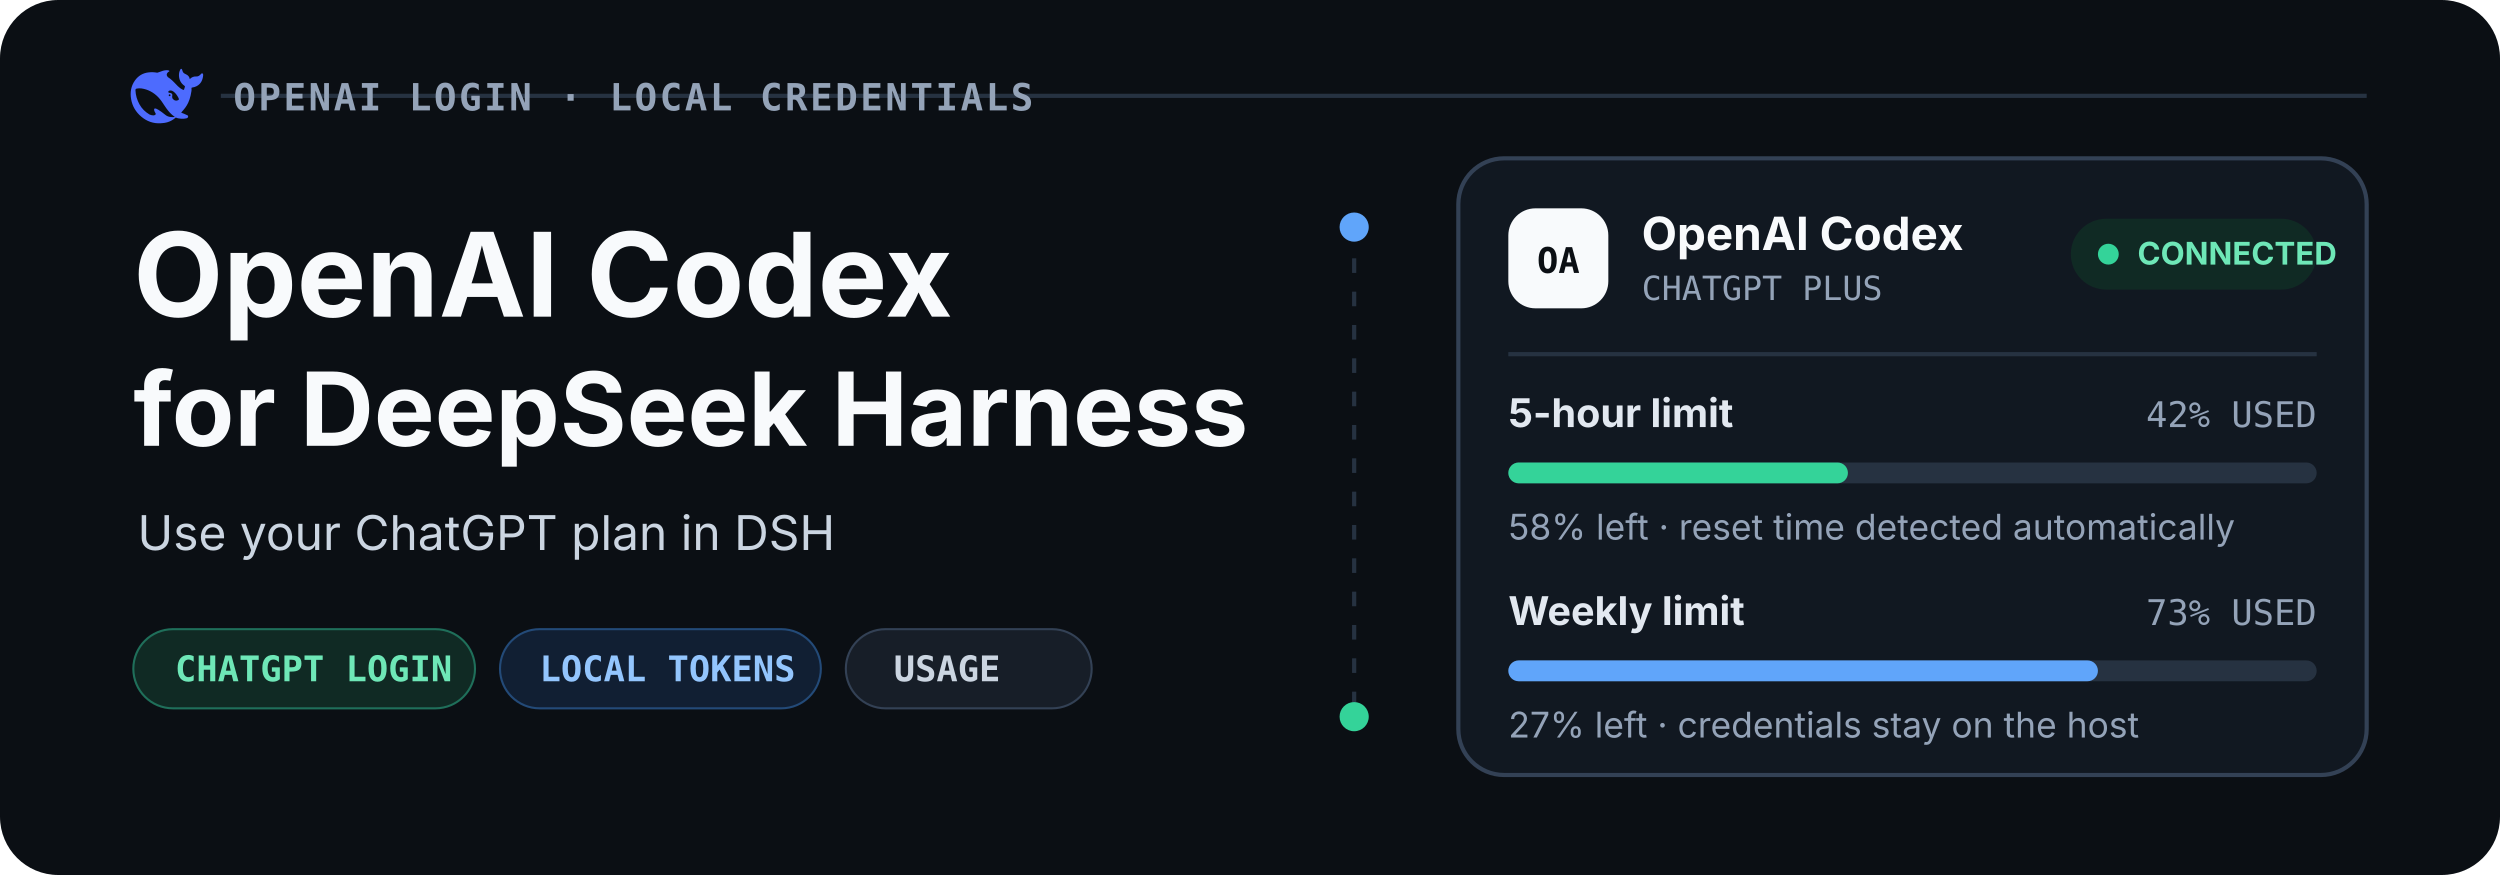
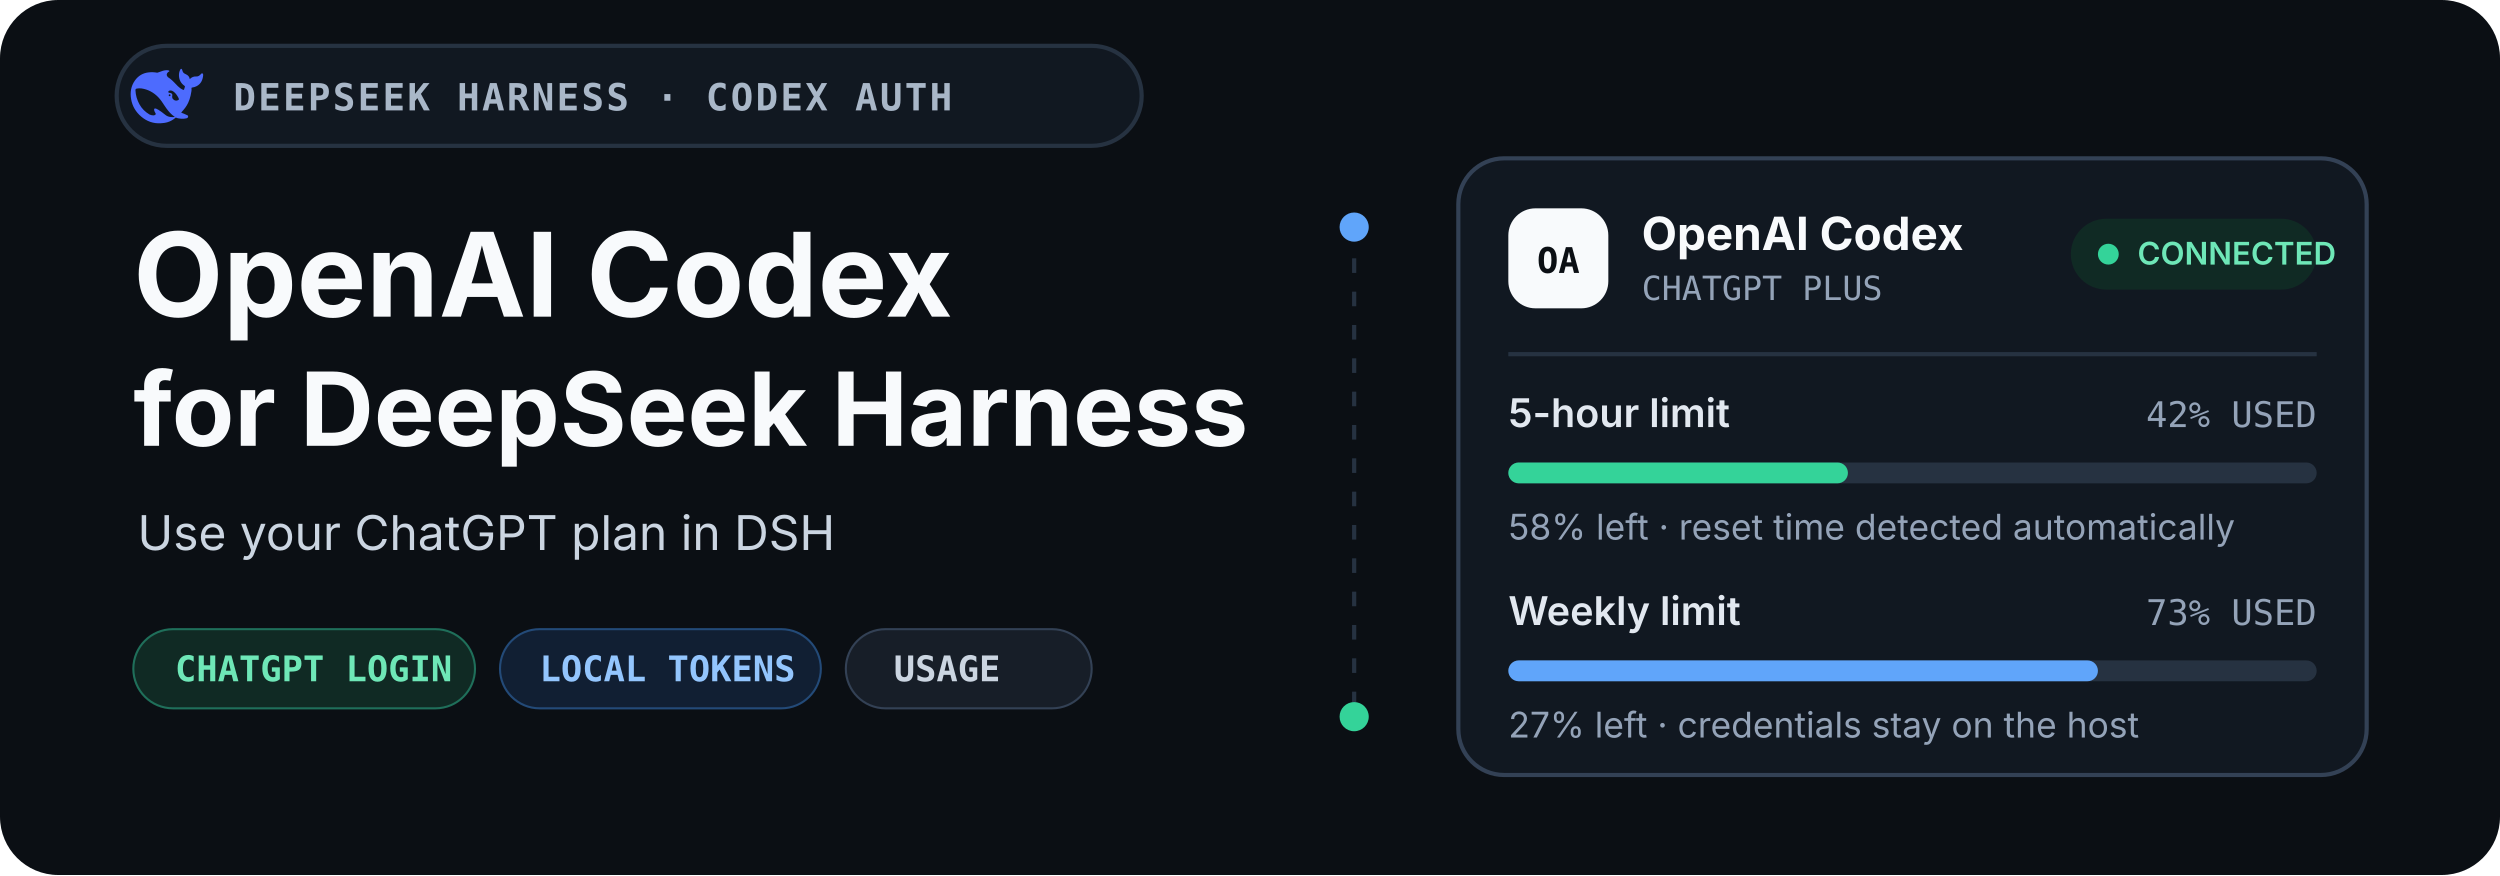
- <svg xmlns="http://www.w3.org/2000/svg" width="1200" height="420" viewBox="0 0 1200 420" role="img" aria-labelledby="title desc">
+ <svg xmlns="http://www.w3.org/2000/svg" width="1200" height="420" viewBox="0 0 1200 420" preserveAspectRatio="xMidYMid meet" role="img" aria-labelledby="title desc">
  <rect width="1200" height="420" rx="28" fill="#0B0F14" />
-   <path d="M64 46H1136" stroke="#263241" stroke-width="2" />
-   <rect x="56" y="23" width="50" height="46" rx="12" fill="#0B0F14" />
+   <rect x="56" y="22" width="492" height="48" rx="24" fill="#111821" stroke="#263241" stroke-width="2" />
  <g id="deepseek-logo" transform="translate(62 28) scale(.72)">
    <path d="M48.835 10.048C48.323 9.792 48.102 10.28 47.803 10.528C47.701 10.608 47.614 10.712 47.527 10.808C46.779 11.624 45.905 12.16 44.762 12.096C43.092 12 41.666 12.536 40.406 13.84C40.138 12.232 39.248 11.272 37.893 10.656C37.184 10.336 36.467 10.016 35.97 9.32C35.623 8.824 35.529 8.272 35.356 7.728C35.246 7.4 35.135 7.064 34.765 7.008C34.363 6.944 34.206 7.288 34.048 7.576C33.418 8.752 33.173 10.048 33.197 11.36C33.252 14.312 34.474 16.664 36.9 18.336C37.176 18.528 37.247 18.72 37.16 19C36.995 19.576 36.797 20.136 36.624 20.712C36.514 21.08 36.349 21.16 35.962 21C34.631 20.432 33.481 19.592 32.464 18.576C30.739 16.872 29.179 14.992 27.233 13.52C26.776 13.176 26.319 12.856 25.847 12.552C23.862 10.584 26.107 8.968 26.627 8.776C27.17 8.576 26.816 7.888 25.059 7.896C23.302 7.904 21.695 8.504 19.647 9.304C19.348 9.424 19.032 9.512 18.709 9.584C16.85 9.224 14.92 9.144 12.903 9.376C9.106 9.808 6.073 11.64 3.843 14.768C1.165 18.528 0.534 22.8 1.307 27.256C2.118 31.952 4.466 35.84 8.074 38.88C11.816 42.032 16.125 43.576 21.041 43.28C24.027 43.104 27.352 42.696 31.102 39.456C32.047 39.936 33.04 40.128 34.686 40.272C35.955 40.392 37.176 40.208 38.121 40.008C39.602 39.688 39.499 38.288 38.964 38.032C34.623 35.968 35.576 36.808 34.71 36.128C36.916 33.464 40.24 30.696 41.54 21.728C41.643 21.016 41.556 20.568 41.54 19.992C41.532 19.64 41.611 19.504 42.005 19.464C43.092 19.336 44.148 19.032 45.117 18.488C47.929 16.92 49.064 14.344 49.331 11.256C49.371 10.784 49.324 10.296 48.835 10.048ZM24.326 37.84C20.12 34.464 18.079 33.352 17.236 33.4C16.448 33.448 16.59 34.368 16.763 34.968C16.944 35.56 17.181 35.968 17.512 36.488C17.74 36.832 17.898 37.344 17.283 37.728C15.928 38.584 13.573 37.44 13.462 37.384C10.721 35.736 8.428 33.56 6.813 30.584C5.253 27.72 4.348 24.648 4.198 21.368C4.158 20.576 4.387 20.296 5.159 20.152C6.175 19.96 7.223 19.92 8.239 20.072C12.533 20.712 16.189 22.672 19.253 25.776C21.002 27.544 22.325 29.656 23.689 31.72C25.138 33.912 26.698 36 28.683 37.712C29.384 38.312 29.943 38.768 30.479 39.104C28.864 39.288 26.17 39.328 24.326 37.84ZM26.343 24.6C26.343 24.248 26.619 23.968 26.966 23.968C27.044 23.968 27.115 23.984 27.178 24.008C27.265 24.04 27.344 24.088 27.407 24.16C27.517 24.272 27.58 24.432 27.58 24.6C27.58 24.952 27.304 25.232 26.957 25.232C26.611 25.232 26.343 24.952 26.343 24.6ZM32.606 27.88C32.205 28.048 31.803 28.192 31.416 28.208C30.818 28.24 30.164 27.992 29.81 27.688C29.258 27.216 28.864 26.952 28.699 26.128C28.628 25.776 28.668 25.232 28.73 24.92C28.872 24.248 28.714 23.816 28.25 23.424C27.872 23.104 27.391 23.016 26.863 23.016C26.666 23.016 26.485 22.928 26.351 22.856C26.13 22.744 25.949 22.464 26.123 22.12C26.178 22.008 26.446 21.736 26.509 21.688C27.226 21.272 28.053 21.408 28.817 21.72C29.526 22.016 30.061 22.56 30.834 23.328C31.622 24.256 31.763 24.512 32.212 25.208C32.567 25.752 32.89 26.312 33.11 26.952C33.245 27.352 33.071 27.68 32.606 27.88Z" fill="#4D6BFE" />
  </g>
-   <text x="112" y="53" fill="#94A3B8" font-family="ui-monospace, SFMono-Regular, Menlo, Consolas, monospace" font-size="18" font-weight="600" letter-spacing="1.2">OPENAI LOGIN · LOCAL CREDENTIALS</text>
+   <text x="112" y="53" fill="#A9B7C8" font-family="ui-monospace, SFMono-Regular, Menlo, Consolas, monospace" font-size="18" font-weight="600" letter-spacing="1.1">DEEPSEEK HARNESS · CODEX AUTH</text>
  <g id="title-block" transform="translate(64 88)">
-     <text x="0" y="64" fill="#F8FAFC" font-family="-apple-system, BlinkMacSystemFont, Segoe UI, sans-serif" font-size="56" font-weight="750">OpenAI Codex</text>
-     <text x="0" y="126" fill="#F8FAFC" font-family="-apple-system, BlinkMacSystemFont, Segoe UI, sans-serif" font-size="49" font-weight="750">for DeepSeek Harness</text>
+     <text x="0" y="64" fill="#F8FAFC" font-family="-apple-system, BlinkMacSystemFont, Segoe UI, sans-serif" font-size="56" font-weight="700">OpenAI Codex</text>
+     <text x="0" y="126" fill="#F8FAFC" font-family="-apple-system, BlinkMacSystemFont, Segoe UI, sans-serif" font-size="49" font-weight="700">for DeepSeek Harness</text>
    <text x="2" y="176" fill="#CBD5E1" font-family="-apple-system, BlinkMacSystemFont, Segoe UI, sans-serif" font-size="23">Use your ChatGPT plan in DSH</text>
-     <g transform="translate(0 214)" font-family="ui-monospace, SFMono-Regular, Menlo, Consolas, monospace" font-size="17" font-weight="650">
+     <g transform="translate(0 214)" font-family="ui-monospace, SFMono-Regular, Menlo, Consolas, monospace" font-size="17" font-weight="600">
      <rect width="164" height="38" rx="19" fill="#102A24" stroke="#1F6F5A" />
      <text x="20" y="25" fill="#6EE7B7">CHATGPT LOGIN</text>
      <rect x="176" width="154" height="38" rx="19" fill="#111F33" stroke="#234A78" />
      <text x="195" y="25" fill="#93C5FD">LOCAL TOKENS</text>
      <rect x="342" width="118" height="38" rx="19" fill="#171E28" stroke="#334155" />
      <text x="365" y="25" fill="#CBD5E1">USAGE</text>
    </g>
  </g>
  <g id="usage-proof" transform="translate(700 76)">
    <rect width="436" height="296" rx="22" fill="#111821" stroke="#334155" stroke-width="2" />
    <rect x="24" y="24" width="48" height="48" rx="13" fill="#F8FAFC" />
    <text x="48" y="55" text-anchor="middle" fill="#0B0F14" font-family="ui-monospace, SFMono-Regular, Menlo, Consolas, monospace" font-size="17" font-weight="800">OA</text>
-     <text x="88" y="44" fill="#F8FAFC" font-family="-apple-system, BlinkMacSystemFont, Segoe UI, PingFang SC, sans-serif" font-size="22" font-weight="700">OpenAI Codex</text>
+     <text x="88" y="44" fill="#F8FAFC" font-family="-apple-system, BlinkMacSystemFont, Segoe UI, sans-serif" font-size="22" font-weight="700">OpenAI Codex</text>
    <text x="88" y="68" fill="#94A3B8" font-family="ui-monospace, SFMono-Regular, Menlo, Consolas, monospace" font-size="16">CHATGPT PLUS</text>
    <rect x="294" y="29" width="118" height="34" rx="17" fill="#102A24" />
    <circle cx="312" cy="46" r="5" fill="#34D399" />
-     <text x="326" y="51" fill="#6EE7B7" font-family="-apple-system, BlinkMacSystemFont, Segoe UI, sans-serif" font-size="15" font-weight="650">CONNECTED</text>
+     <text x="326" y="51" fill="#6EE7B7" font-family="-apple-system, BlinkMacSystemFont, Segoe UI, sans-serif" font-size="15" font-weight="600">CONNECTED</text>
    <path d="M24 94H412" stroke="#263241" stroke-width="2" />
-     <text x="24" y="129" fill="#E2E8F0" font-family="-apple-system, BlinkMacSystemFont, Segoe UI, sans-serif" font-size="19" font-weight="650">5-hour limit</text>
+     <text x="24" y="129" fill="#E2E8F0" font-family="-apple-system, BlinkMacSystemFont, Segoe UI, sans-serif" font-size="19" font-weight="600">5-hour limit</text>
    <text x="412" y="129" text-anchor="end" fill="#94A3B8" font-family="ui-monospace, SFMono-Regular, Menlo, Consolas, monospace" font-size="17">42% USED</text>
    <rect x="24" y="146" width="388" height="10" rx="5" fill="#263241" />
    <rect x="24" y="146" width="163" height="10" rx="5" fill="#34D399" />
    <text x="24" y="183" fill="#94A3B8" font-family="-apple-system, BlinkMacSystemFont, Segoe UI, sans-serif" font-size="17">58% left · reset time detected automatically</text>
-     <text x="24" y="224" fill="#E2E8F0" font-family="-apple-system, BlinkMacSystemFont, Segoe UI, sans-serif" font-size="19" font-weight="650">Weekly limit</text>
+     <text x="24" y="224" fill="#E2E8F0" font-family="-apple-system, BlinkMacSystemFont, Segoe UI, sans-serif" font-size="19" font-weight="600">Weekly limit</text>
    <text x="412" y="224" text-anchor="end" fill="#94A3B8" font-family="ui-monospace, SFMono-Regular, Menlo, Consolas, monospace" font-size="17">73% USED</text>
    <rect x="24" y="241" width="388" height="10" rx="5" fill="#263241" />
    <rect x="24" y="241" width="283" height="10" rx="5" fill="#60A5FA" />
    <text x="24" y="278" fill="#94A3B8" font-family="-apple-system, BlinkMacSystemFont, Segoe UI, sans-serif" font-size="17">27% left · credentials stay on the host</text>
  </g>
  <path d="M650 108V344" stroke="#263241" stroke-width="2" stroke-dasharray="7 9" />
  <circle cx="650" cy="109" r="7" fill="#60A5FA" />
  <circle cx="650" cy="344" r="7" fill="#34D399" />
</svg>
